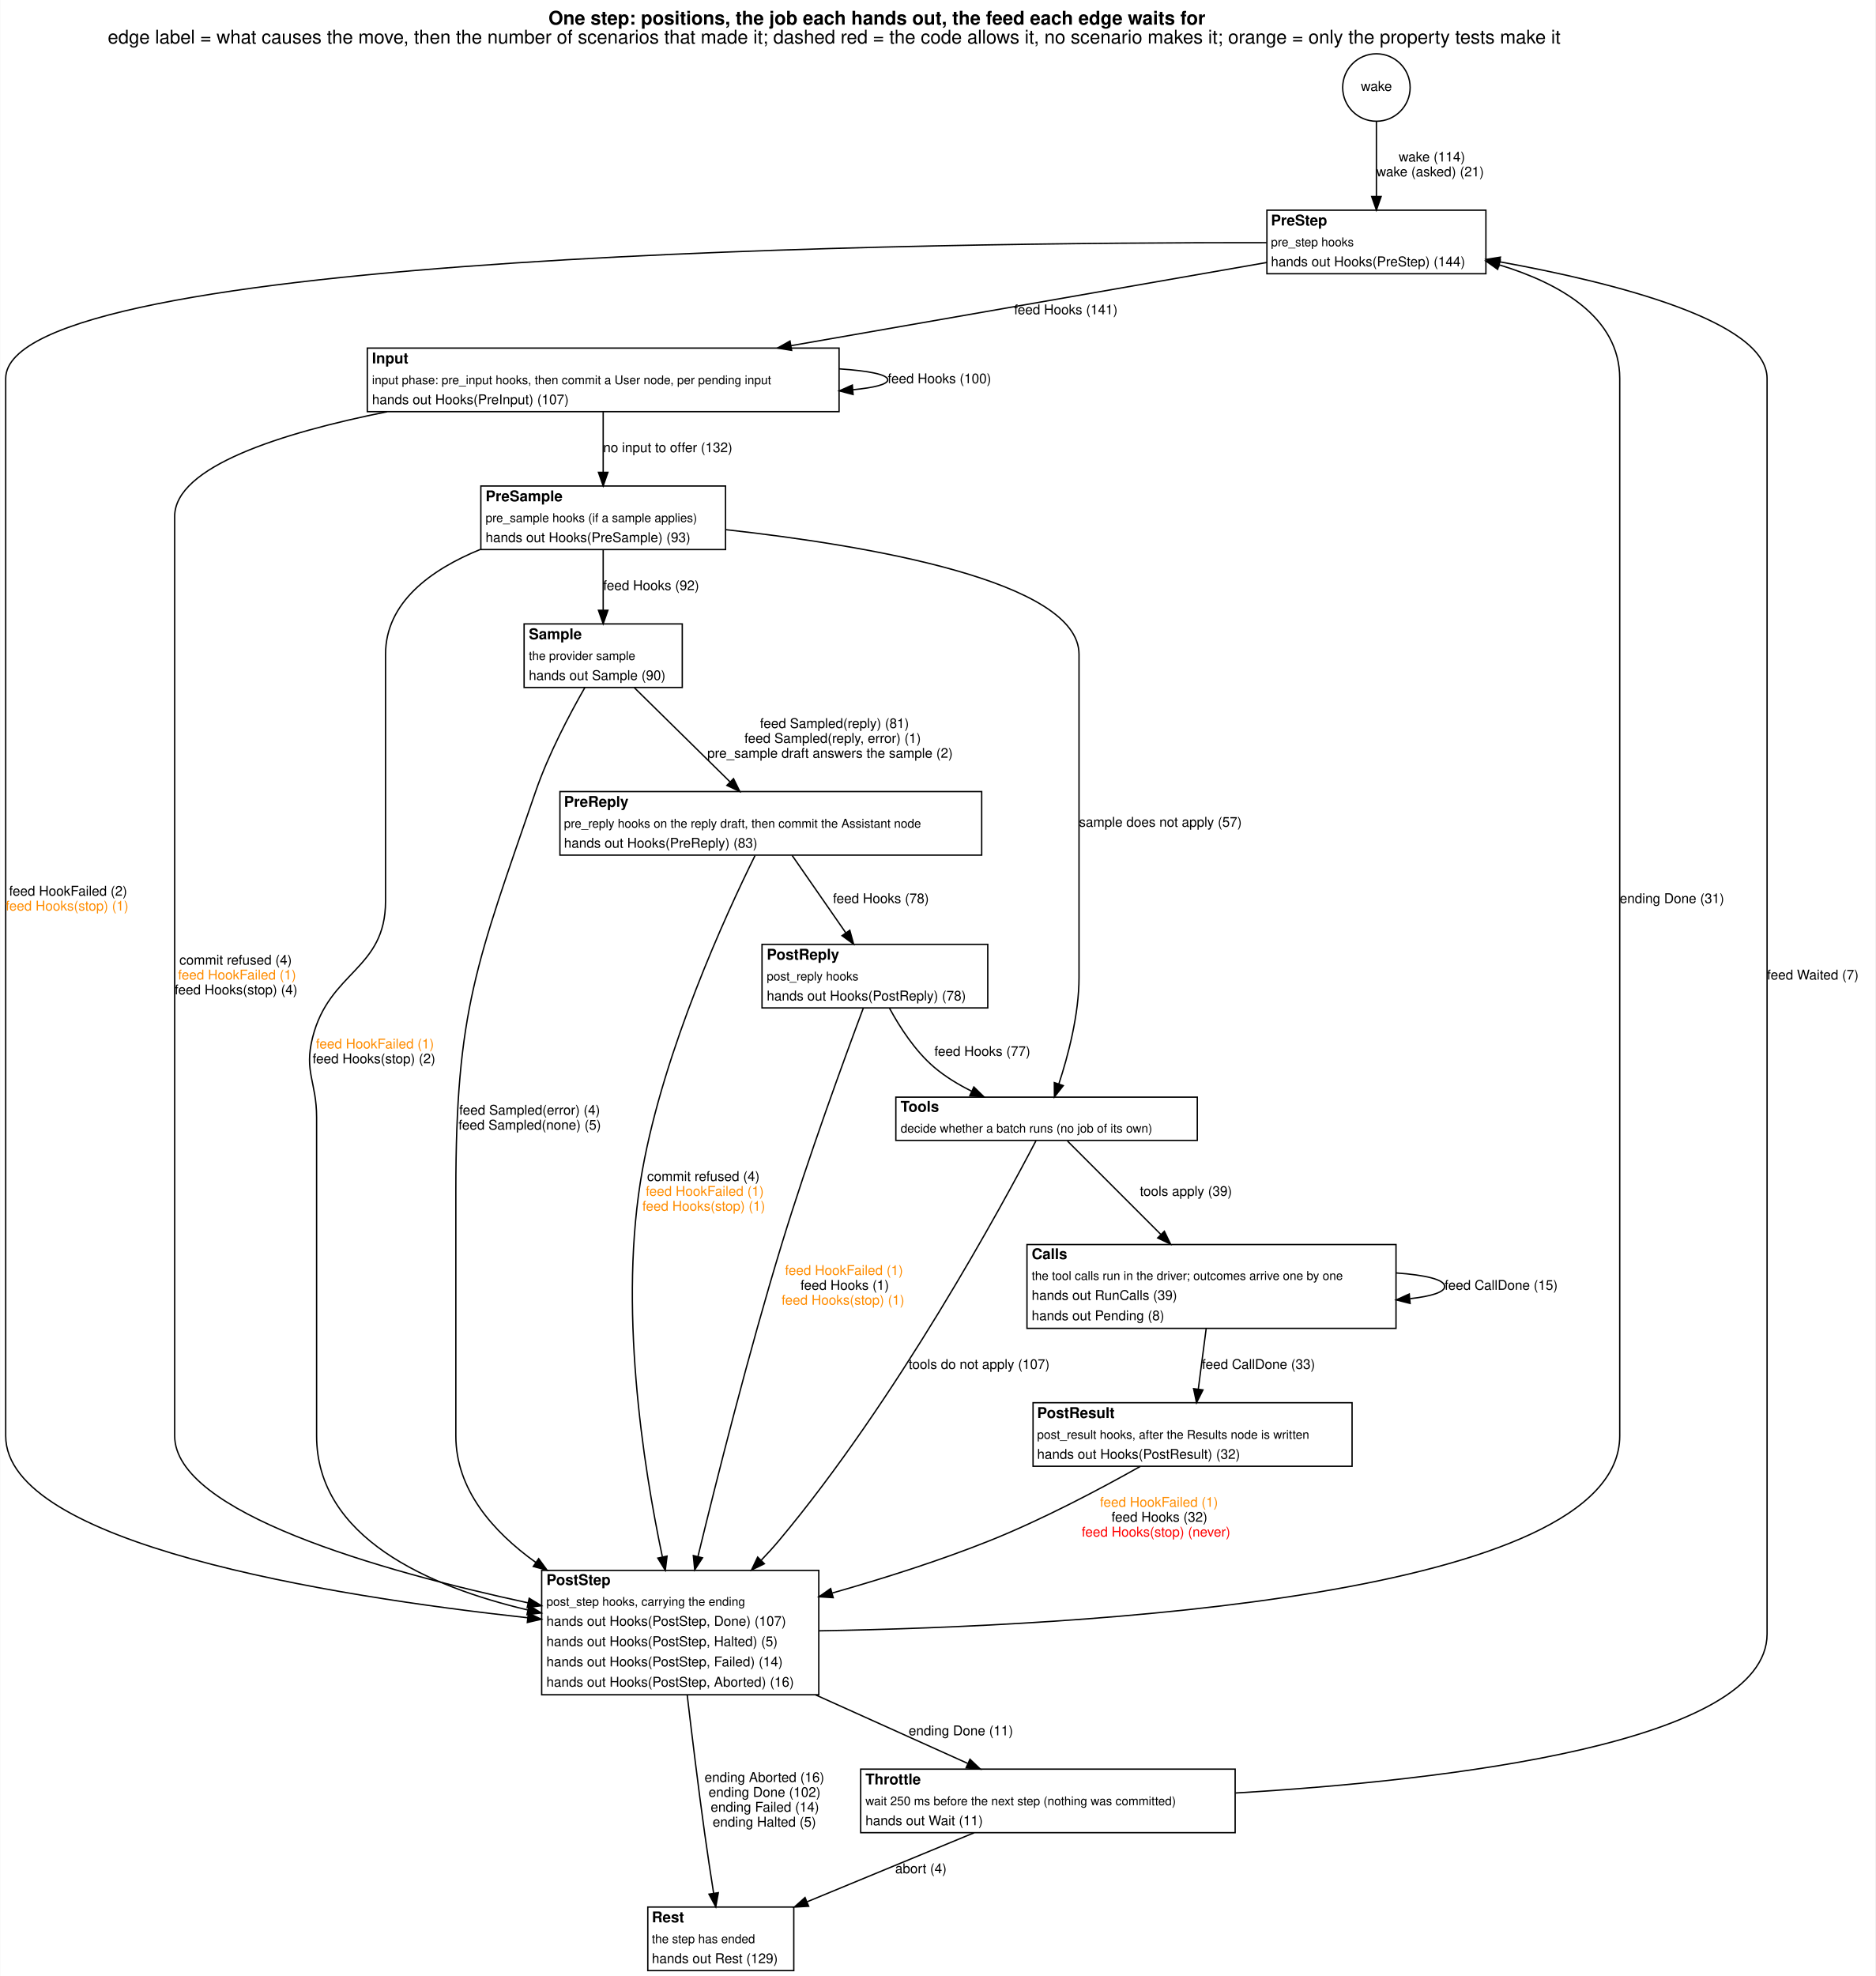
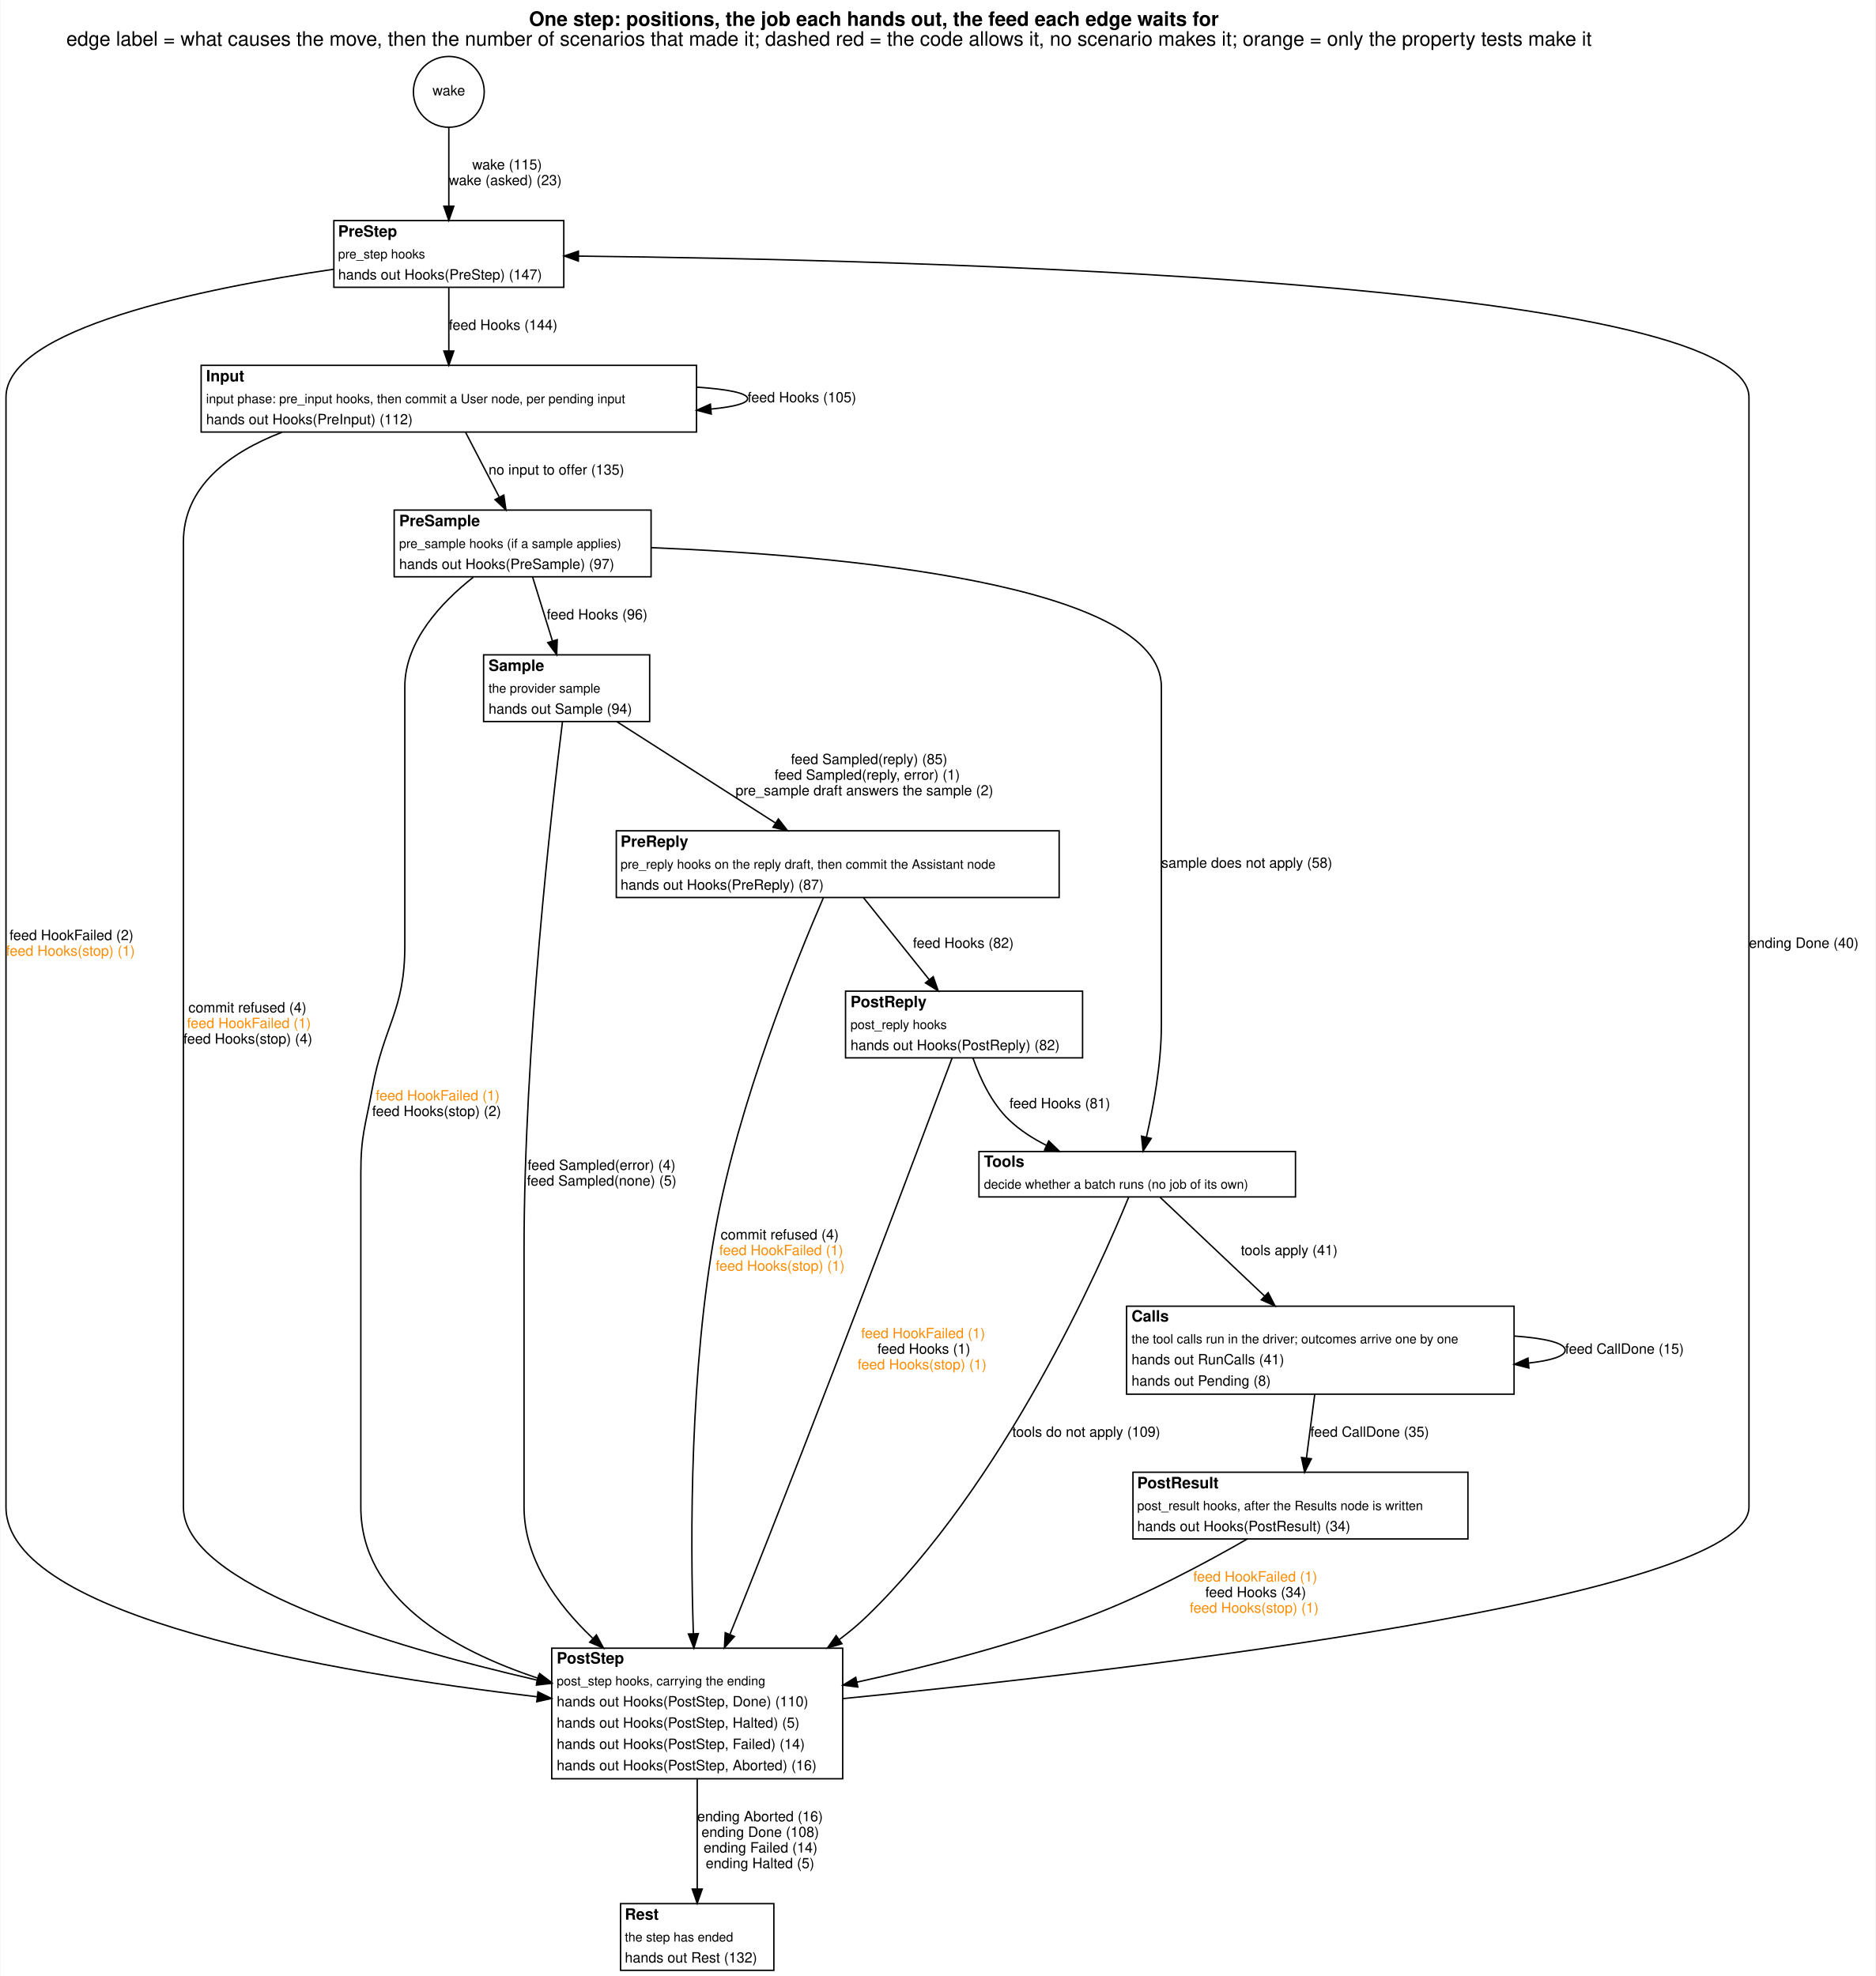
- <svg xmlns="http://www.w3.org/2000/svg" width="1387pt" height="1461pt" viewBox="0.00 0.00 1387.00 1461.45">
-   <g id="graph0" class="graph" transform="scale(1 1) rotate(0) translate(4 1457.45)">
-     <polygon fill="white" stroke="transparent" points="-4,4 -4,-1457.45 1383,-1457.45 1383,4 -4,4" />
-     <text text-anchor="start" x="401.5" y="-1439.25" font-family="Helvetica,sans-Serif" font-weight="bold" font-size="14.00">One step: positions, the job each hands out, the feed each edge waits for</text>
-     <text text-anchor="start" x="75.5" y="-1425.25" font-family="Helvetica,sans-Serif" font-size="14.00">edge label = what causes the move, then the number of scenarios that made it; dashed red = the code allows it, no scenario makes it; orange = only the property tests make it</text>
+ <svg xmlns="http://www.w3.org/2000/svg" width="1321pt" height="1392pt" viewBox="0.00 0.00 1321.00 1392.45">
+   <g id="graph0" class="graph" transform="scale(1 1) rotate(0) translate(4 1388.45)">
+     <polygon fill="white" stroke="transparent" points="-4,4 -4,-1388.45 1317,-1388.45 1317,4 -4,4" />
+     <text text-anchor="start" x="368.5" y="-1370.25" font-family="Helvetica,sans-Serif" font-weight="bold" font-size="14.00">One step: positions, the job each hands out, the feed each edge waits for</text>
+     <text text-anchor="start" x="42.5" y="-1356.25" font-family="Helvetica,sans-Serif" font-size="14.00">edge label = what causes the move, then the number of scenarios that made it; dashed red = the code allows it, no scenario makes it; orange = only the property tests make it</text>
    <g id="node1" class="node">
-       <ellipse fill="none" stroke="black" cx="1014" cy="-1392.72" rx="24.95" ry="24.95" />
-       <text text-anchor="middle" x="1014" y="-1390.22" font-family="Helvetica,sans-Serif" font-size="10.00">wake</text>
+       <ellipse fill="none" stroke="black" cx="312" cy="-1323.72" rx="24.95" ry="24.95" />
+       <text text-anchor="middle" x="312" y="-1321.22" font-family="Helvetica,sans-Serif" font-size="10.00">wake</text>
    </g>
    <g id="node2" class="node">
-       <polygon fill="white" stroke="transparent" points="933,-1255 933,-1302 1095,-1302 1095,-1255 933,-1255" />
-       <text text-anchor="start" x="936" y="-1290.7" font-family="Helvetica,sans-Serif" font-weight="bold" font-size="11.00">PreStep</text>
-       <text text-anchor="start" x="936" y="-1275.3" font-family="Helvetica,sans-Serif" font-size="9.00">pre_step hooks</text>
-       <text text-anchor="start" x="936" y="-1260.5" font-family="Helvetica,sans-Serif" font-size="10.00">hands out Hooks(PreStep) (144)</text>
-       <polygon fill="none" stroke="black" points="933,-1255 933,-1302 1095,-1302 1095,-1255 933,-1255" />
+       <polygon fill="white" stroke="transparent" points="231,-1186 231,-1233 393,-1233 393,-1186 231,-1186" />
+       <text text-anchor="start" x="234" y="-1221.7" font-family="Helvetica,sans-Serif" font-weight="bold" font-size="11.00">PreStep</text>
+       <text text-anchor="start" x="234" y="-1206.3" font-family="Helvetica,sans-Serif" font-size="9.00">pre_step hooks</text>
+       <text text-anchor="start" x="234" y="-1191.5" font-family="Helvetica,sans-Serif" font-size="10.00">hands out Hooks(PreStep) (147)</text>
+       <polygon fill="none" stroke="black" points="231,-1186 231,-1233 393,-1233 393,-1186 231,-1186" />
    </g>
    <g id="edge1" class="edge">
-       <path fill="none" stroke="black" d="M1014,-1367.92C1014,-1351.76 1014,-1330.16 1014,-1312.36" />
-       <polygon fill="black" stroke="black" points="1017.5,-1312.12 1014,-1302.12 1010.5,-1312.12 1017.5,-1312.12" />
-       <text text-anchor="start" x="1030.5" y="-1338" font-family="Helvetica,sans-Serif" font-size="10.00">wake (114)</text>
-       <text text-anchor="start" x="1014" y="-1327" font-family="Helvetica,sans-Serif" font-size="10.00">wake (asked) (21)</text>
+       <path fill="none" stroke="black" d="M312,-1298.92C312,-1282.76 312,-1261.16 312,-1243.36" />
+       <polygon fill="black" stroke="black" points="315.5,-1243.12 312,-1233.12 308.5,-1243.12 315.5,-1243.12" />
+       <text text-anchor="start" x="328.5" y="-1269" font-family="Helvetica,sans-Serif" font-size="10.00">wake (115)</text>
+       <text text-anchor="start" x="312" y="-1258" font-family="Helvetica,sans-Serif" font-size="10.00">wake (asked) (23)</text>
    </g>
    <g id="node3" class="node">
-       <polygon fill="white" stroke="transparent" points="267.5,-1153 267.5,-1200 616.5,-1200 616.5,-1153 267.5,-1153" />
-       <text text-anchor="start" x="271" y="-1188.7" font-family="Helvetica,sans-Serif" font-weight="bold" font-size="11.00">Input</text>
-       <text text-anchor="start" x="271" y="-1173.3" font-family="Helvetica,sans-Serif" font-size="9.00">input phase: pre_input hooks, then commit a User node, per pending input</text>
-       <text text-anchor="start" x="271" y="-1158.5" font-family="Helvetica,sans-Serif" font-size="10.00">hands out Hooks(PreInput) (107)</text>
-       <polygon fill="none" stroke="black" points="267.5,-1153 267.5,-1200 616.5,-1200 616.5,-1153 267.5,-1153" />
+       <polygon fill="white" stroke="transparent" points="137.5,-1084 137.5,-1131 486.5,-1131 486.5,-1084 137.5,-1084" />
+       <text text-anchor="start" x="141" y="-1119.7" font-family="Helvetica,sans-Serif" font-weight="bold" font-size="11.00">Input</text>
+       <text text-anchor="start" x="141" y="-1104.3" font-family="Helvetica,sans-Serif" font-size="9.00">input phase: pre_input hooks, then commit a User node, per pending input</text>
+       <text text-anchor="start" x="141" y="-1089.5" font-family="Helvetica,sans-Serif" font-size="10.00">hands out Hooks(PreInput) (112)</text>
+       <polygon fill="none" stroke="black" points="137.5,-1084 137.5,-1131 486.5,-1131 486.5,-1084 137.5,-1084" />
+     </g>
+     <g id="edge17" class="edge">
+       <path fill="none" stroke="black" d="M312,-1185.81C312,-1172.64 312,-1155.82 312,-1141.24" />
+       <polygon fill="black" stroke="black" points="315.5,-1141.1 312,-1131.1 308.5,-1141.1 315.5,-1141.1" />
+       <text text-anchor="start" x="312" y="-1156" font-family="Helvetica,sans-Serif" font-size="10.00">feed Hooks (144)</text>
+     </g>
+     <g id="node11" class="node">
+       <polygon fill="white" stroke="transparent" points="384.5,-135 384.5,-227 589.5,-227 589.5,-135 384.5,-135" />
+       <text text-anchor="start" x="388" y="-216.2" font-family="Helvetica,sans-Serif" font-weight="bold" font-size="11.00">PostStep</text>
+       <text text-anchor="start" x="388" y="-200.8" font-family="Helvetica,sans-Serif" font-size="9.00">post_step hooks, carrying the ending</text>
+       <text text-anchor="start" x="388" y="-186" font-family="Helvetica,sans-Serif" font-size="10.00">hands out Hooks(PostStep, Done) (110)</text>
+       <text text-anchor="start" x="388" y="-171" font-family="Helvetica,sans-Serif" font-size="10.00">hands out Hooks(PostStep, Halted) (5)</text>
+       <text text-anchor="start" x="388" y="-156" font-family="Helvetica,sans-Serif" font-size="10.00">hands out Hooks(PostStep, Failed) (14)</text>
+       <text text-anchor="start" x="388" y="-141" font-family="Helvetica,sans-Serif" font-size="10.00">hands out Hooks(PostStep, Aborted) (16)</text>
+       <polygon fill="none" stroke="black" points="384.5,-135 384.5,-227 589.5,-227 589.5,-135 384.5,-135" />
    </g>
    <g id="edge18" class="edge">
-       <path fill="none" stroke="black" d="M932.96,-1263.33C841.49,-1247.34 691.09,-1221.05 580.82,-1201.77" />
-       <polygon fill="black" stroke="black" points="581.4,-1198.32 570.95,-1200.04 580.2,-1205.21 581.4,-1198.32" />
-       <text text-anchor="start" x="746" y="-1225" font-family="Helvetica,sans-Serif" font-size="10.00">feed Hooks (141)</text>
-     </g>
-     <g id="node11" class="node">
-       <polygon fill="white" stroke="transparent" points="396.5,-204 396.5,-296 601.5,-296 601.5,-204 396.5,-204" />
-       <text text-anchor="start" x="400" y="-285.2" font-family="Helvetica,sans-Serif" font-weight="bold" font-size="11.00">PostStep</text>
-       <text text-anchor="start" x="400" y="-269.8" font-family="Helvetica,sans-Serif" font-size="9.00">post_step hooks, carrying the ending</text>
-       <text text-anchor="start" x="400" y="-255" font-family="Helvetica,sans-Serif" font-size="10.00">hands out Hooks(PostStep, Done) (107)</text>
-       <text text-anchor="start" x="400" y="-240" font-family="Helvetica,sans-Serif" font-size="10.00">hands out Hooks(PostStep, Halted) (5)</text>
-       <text text-anchor="start" x="400" y="-225" font-family="Helvetica,sans-Serif" font-size="10.00">hands out Hooks(PostStep, Failed) (14)</text>
-       <text text-anchor="start" x="400" y="-210" font-family="Helvetica,sans-Serif" font-size="10.00">hands out Hooks(PostStep, Aborted) (16)</text>
-       <polygon fill="none" stroke="black" points="396.5,-204 396.5,-296 601.5,-296 601.5,-204 396.5,-204" />
+       <path fill="none" stroke="black" d="M230.84,-1198.71C138.4,-1185.25 0,-1156.99 0,-1108.5 0,-1108.5 0,-1108.5 0,-326.5 0,-248.88 230.25,-209.68 374.11,-192.77" />
+       <polygon fill="black" stroke="black" points="374.78,-196.22 384.31,-191.59 373.98,-189.26 374.78,-196.22" />
+       <text text-anchor="start" x="2.5" y="-726" font-family="Helvetica,sans-Serif" font-size="10.00">feed HookFailed (2)</text>
+       <text text-anchor="start" x="0" y="-715" font-family="Helvetica,sans-Serif" font-size="10.00" fill="darkorange">feed Hooks(stop) (1)</text>
+     </g>
+     <g id="edge4" class="edge">
+       <path fill="none" stroke="black" d="M486.62,-1115.64C508.28,-1114.19 522.5,-1111.48 522.5,-1107.5 522.5,-1104.17 512.56,-1101.73 496.65,-1100.18" />
+       <polygon fill="black" stroke="black" points="496.87,-1096.68 486.62,-1099.36 496.31,-1103.66 496.87,-1096.68" />
+       <text text-anchor="start" x="522.5" y="-1105" font-family="Helvetica,sans-Serif" font-size="10.00">feed Hooks (105)</text>
+     </g>
+     <g id="node4" class="node">
+       <polygon fill="white" stroke="transparent" points="273.5,-982 273.5,-1029 454.5,-1029 454.5,-982 273.5,-982" />
+       <text text-anchor="start" x="277" y="-1017.7" font-family="Helvetica,sans-Serif" font-weight="bold" font-size="11.00">PreSample</text>
+       <text text-anchor="start" x="277" y="-1002.3" font-family="Helvetica,sans-Serif" font-size="9.00">pre_sample hooks (if a sample applies)</text>
+       <text text-anchor="start" x="277" y="-987.5" font-family="Helvetica,sans-Serif" font-size="10.00">hands out Hooks(PreSample) (97)</text>
+       <polygon fill="none" stroke="black" points="273.5,-982 273.5,-1029 454.5,-1029 454.5,-982 273.5,-982" />
+     </g>
+     <g id="edge6" class="edge">
+       <path fill="none" stroke="black" d="M323.8,-1083.81C330.78,-1070.38 339.73,-1053.17 347.41,-1038.39" />
+       <polygon fill="black" stroke="black" points="350.74,-1039.59 352.25,-1029.1 344.53,-1036.36 350.74,-1039.59" />
+       <text text-anchor="start" x="340" y="-1054" font-family="Helvetica,sans-Serif" font-size="10.00">no input to offer (135)</text>
+     </g>
+     <g id="edge5" class="edge">
+       <path fill="none" stroke="black" d="M194.63,-1083.93C157.06,-1069.38 125,-1045.52 125,-1006.5 125,-1006.5 125,-1006.5 125,-326.5 125,-272.03 268.13,-228.93 374.39,-204.44" />
+       <polygon fill="black" stroke="black" points="375.26,-207.83 384.23,-202.2 373.71,-201 375.26,-207.83" />
+       <text text-anchor="start" x="128.5" y="-675" font-family="Helvetica,sans-Serif" font-size="10.00">commit refused (4)</text>
+       <text text-anchor="start" x="127.5" y="-664" font-family="Helvetica,sans-Serif" font-size="10.00" fill="darkorange">feed HookFailed (1)</text>
+       <text text-anchor="start" x="125" y="-653" font-family="Helvetica,sans-Serif" font-size="10.00">feed Hooks(stop) (4)</text>
+     </g>
+     <g id="node5" class="node">
+       <polygon fill="white" stroke="transparent" points="336.5,-880 336.5,-927 453.5,-927 453.5,-880 336.5,-880" />
+       <text text-anchor="start" x="340" y="-915.7" font-family="Helvetica,sans-Serif" font-weight="bold" font-size="11.00">Sample</text>
+       <text text-anchor="start" x="340" y="-900.3" font-family="Helvetica,sans-Serif" font-size="9.00">the provider sample</text>
+       <text text-anchor="start" x="340" y="-885.5" font-family="Helvetica,sans-Serif" font-size="10.00">hands out Sample (94)</text>
+       <polygon fill="none" stroke="black" points="336.5,-880 336.5,-927 453.5,-927 453.5,-880 336.5,-880" />
+     </g>
+     <g id="edge15" class="edge">
+       <path fill="none" stroke="black" d="M371.03,-981.81C375.16,-968.51 380.43,-951.5 384.98,-936.82" />
+       <polygon fill="black" stroke="black" points="388.38,-937.69 387.99,-927.1 381.69,-935.62 388.38,-937.69" />
+       <text text-anchor="start" x="381" y="-952" font-family="Helvetica,sans-Serif" font-size="10.00">feed Hooks (96)</text>
+     </g>
+     <g id="node8" class="node">
+       <polygon fill="white" stroke="transparent" points="685.5,-545 685.5,-577 908.5,-577 908.5,-545 685.5,-545" />
+       <text text-anchor="start" x="689" y="-566.2" font-family="Helvetica,sans-Serif" font-weight="bold" font-size="11.00">Tools</text>
+       <text text-anchor="start" x="689" y="-550.8" font-family="Helvetica,sans-Serif" font-size="9.00">decide whether a batch runs (no job of its own)</text>
+       <polygon fill="none" stroke="black" points="685.5,-545 685.5,-577 908.5,-577 908.5,-545 685.5,-545" />
+     </g>
+     <g id="edge16" class="edge">
+       <path fill="none" stroke="black" d="M454.52,-1002.54C585.93,-997.2 814,-977.43 814,-904.5 814,-904.5 814,-904.5 814,-665.5 814,-638.52 808.3,-608.1 803.51,-587.26" />
+       <polygon fill="black" stroke="black" points="806.85,-586.21 801.12,-577.3 800.05,-587.84 806.85,-586.21" />
+       <text text-anchor="start" x="814" y="-777" font-family="Helvetica,sans-Serif" font-size="10.00">sample does not apply (58)</text>
+     </g>
+     <g id="edge14" class="edge">
+       <path fill="none" stroke="black" d="M329.28,-981.73C306.54,-963.8 281,-936.54 281,-904.5 281,-904.5 281,-904.5 281,-722 281,-675.96 266.21,-666.3 258,-621 253.28,-594.96 250,-588.46 250,-562 250,-562 250,-562 250,-326.5 250,-262.69 313.41,-226.23 374.63,-205.9" />
+       <polygon fill="black" stroke="black" points="375.96,-209.15 384.43,-202.77 373.84,-202.48 375.96,-209.15" />
+       <text text-anchor="start" x="260.5" y="-613" font-family="Helvetica,sans-Serif" font-size="10.00" fill="darkorange">feed HookFailed (1)</text>
+       <text text-anchor="start" x="258" y="-602" font-family="Helvetica,sans-Serif" font-size="10.00">feed Hooks(stop) (2)</text>
+     </g>
+     <g id="node6" class="node">
+       <polygon fill="white" stroke="transparent" points="430,-756 430,-803 742,-803 742,-756 430,-756" />
+       <text text-anchor="start" x="433" y="-791.7" font-family="Helvetica,sans-Serif" font-weight="bold" font-size="11.00">PreReply</text>
+       <text text-anchor="start" x="433" y="-776.3" font-family="Helvetica,sans-Serif" font-size="9.00">pre_reply hooks on the reply draft, then commit the Assistant node</text>
+       <text text-anchor="start" x="433" y="-761.5" font-family="Helvetica,sans-Serif" font-size="10.00">hands out Hooks(PreReply) (87)</text>
+       <polygon fill="none" stroke="black" points="430,-756 430,-803 742,-803 742,-756 430,-756" />
+     </g>
+     <g id="edge20" class="edge">
+       <path fill="none" stroke="black" d="M430.48,-879.84C461.97,-859.72 508.11,-830.25 541.95,-808.64" />
+       <polygon fill="black" stroke="black" points="544.17,-811.37 550.71,-803.04 540.4,-805.47 544.17,-811.37" />
+       <text text-anchor="start" x="553" y="-850" font-family="Helvetica,sans-Serif" font-size="10.00">feed Sampled(reply) (85)</text>
+       <text text-anchor="start" x="541.5" y="-839" font-family="Helvetica,sans-Serif" font-size="10.00">feed Sampled(reply, error) (1)</text>
+       <text text-anchor="start" x="514" y="-828" font-family="Helvetica,sans-Serif" font-size="10.00">pre_sample draft answers the sample (2)</text>
    </g>
    <g id="edge19" class="edge">
-       <path fill="none" stroke="black" d="M932.73,-1277.96C692.12,-1278.27 0,-1271.03 0,-1177.5 0,-1177.5 0,-1177.5 0,-395.5 0,-315.6 239.03,-277.08 386.22,-260.94" />
-       <polygon fill="black" stroke="black" points="386.64,-264.41 396.21,-259.86 385.89,-257.45 386.64,-264.41" />
-       <text text-anchor="start" x="2.5" y="-795" font-family="Helvetica,sans-Serif" font-size="10.00">feed HookFailed (2)</text>
-       <text text-anchor="start" x="0" y="-784" font-family="Helvetica,sans-Serif" font-size="10.00" fill="darkorange">feed Hooks(stop) (1)</text>
-     </g>
-     <g id="edge4" class="edge">
-       <path fill="none" stroke="black" d="M616.62,-1184.64C638.28,-1183.19 652.5,-1180.48 652.5,-1176.5 652.5,-1173.17 642.56,-1170.73 626.65,-1169.18" />
-       <polygon fill="black" stroke="black" points="626.87,-1165.68 616.62,-1168.36 626.31,-1172.66 626.87,-1165.68" />
-       <text text-anchor="start" x="652.5" y="-1174" font-family="Helvetica,sans-Serif" font-size="10.00">feed Hooks (100)</text>
-     </g>
-     <g id="node4" class="node">
-       <polygon fill="white" stroke="transparent" points="351.5,-1051 351.5,-1098 532.5,-1098 532.5,-1051 351.5,-1051" />
-       <text text-anchor="start" x="355" y="-1086.7" font-family="Helvetica,sans-Serif" font-weight="bold" font-size="11.00">PreSample</text>
-       <text text-anchor="start" x="355" y="-1071.3" font-family="Helvetica,sans-Serif" font-size="9.00">pre_sample hooks (if a sample applies)</text>
-       <text text-anchor="start" x="355" y="-1056.5" font-family="Helvetica,sans-Serif" font-size="10.00">hands out Hooks(PreSample) (93)</text>
-       <polygon fill="none" stroke="black" points="351.5,-1051 351.5,-1098 532.5,-1098 532.5,-1051 351.5,-1051" />
-     </g>
-     <g id="edge6" class="edge">
-       <path fill="none" stroke="black" d="M442,-1152.81C442,-1139.64 442,-1122.82 442,-1108.24" />
-       <polygon fill="black" stroke="black" points="445.5,-1108.1 442,-1098.1 438.5,-1108.1 445.5,-1108.1" />
-       <text text-anchor="start" x="442" y="-1123" font-family="Helvetica,sans-Serif" font-size="10.00">no input to offer (132)</text>
-     </g>
-     <g id="edge5" class="edge">
-       <path fill="none" stroke="black" d="M282.11,-1152.92C203.32,-1137.14 125,-1112.22 125,-1075.5 125,-1075.5 125,-1075.5 125,-395.5 125,-338.83 276.32,-295.79 386.45,-271.97" />
-       <polygon fill="black" stroke="black" points="387.26,-275.37 396.31,-269.86 385.8,-268.53 387.26,-275.37" />
-       <text text-anchor="start" x="128.5" y="-744" font-family="Helvetica,sans-Serif" font-size="10.00">commit refused (4)</text>
-       <text text-anchor="start" x="127.5" y="-733" font-family="Helvetica,sans-Serif" font-size="10.00" fill="darkorange">feed HookFailed (1)</text>
-       <text text-anchor="start" x="125" y="-722" font-family="Helvetica,sans-Serif" font-size="10.00">feed Hooks(stop) (4)</text>
-     </g>
-     <g id="node5" class="node">
-       <polygon fill="white" stroke="transparent" points="383.5,-949 383.5,-996 500.5,-996 500.5,-949 383.5,-949" />
-       <text text-anchor="start" x="387" y="-984.7" font-family="Helvetica,sans-Serif" font-weight="bold" font-size="11.00">Sample</text>
-       <text text-anchor="start" x="387" y="-969.3" font-family="Helvetica,sans-Serif" font-size="9.00">the provider sample</text>
-       <text text-anchor="start" x="387" y="-954.5" font-family="Helvetica,sans-Serif" font-size="10.00">hands out Sample (90)</text>
-       <polygon fill="none" stroke="black" points="383.5,-949 383.5,-996 500.5,-996 500.5,-949 383.5,-949" />
-     </g>
-     <g id="edge16" class="edge">
-       <path fill="none" stroke="black" d="M442,-1050.81C442,-1037.64 442,-1020.82 442,-1006.24" />
-       <polygon fill="black" stroke="black" points="445.5,-1006.1 442,-996.1 438.5,-1006.1 445.5,-1006.1" />
-       <text text-anchor="start" x="442" y="-1021" font-family="Helvetica,sans-Serif" font-size="10.00">feed Hooks (92)</text>
-     </g>
-     <g id="node8" class="node">
-       <polygon fill="white" stroke="transparent" points="658.5,-614 658.5,-646 881.5,-646 881.5,-614 658.5,-614" />
-       <text text-anchor="start" x="662" y="-635.2" font-family="Helvetica,sans-Serif" font-weight="bold" font-size="11.00">Tools</text>
-       <text text-anchor="start" x="662" y="-619.8" font-family="Helvetica,sans-Serif" font-size="9.00">decide whether a batch runs (no job of its own)</text>
-       <polygon fill="none" stroke="black" points="658.5,-614 658.5,-646 881.5,-646 881.5,-614 658.5,-614" />
-     </g>
-     <g id="edge17" class="edge">
-       <path fill="none" stroke="black" d="M532.65,-1065.71C636.94,-1054.19 794,-1027.82 794,-973.5 794,-973.5 794,-973.5 794,-734.5 794,-707.04 785.89,-676.52 779.09,-655.79" />
-       <polygon fill="black" stroke="black" points="782.36,-654.51 775.81,-646.18 775.73,-656.77 782.36,-654.51" />
-       <text text-anchor="start" x="794" y="-846" font-family="Helvetica,sans-Serif" font-size="10.00">sample does not apply (57)</text>
-     </g>
-     <g id="edge15" class="edge">
-       <path fill="none" stroke="black" d="M351.15,-1051.12C314.63,-1036.19 281,-1012 281,-973.5 281,-973.5 281,-973.5 281,-791 281,-740.1 239.37,-739.38 227,-690 220.62,-664.53 230,-657.26 230,-631 230,-631 230,-631 230,-395.5 230,-320.29 312.63,-284.06 386.29,-266.7" />
-       <polygon fill="black" stroke="black" points="387.17,-270.09 396.15,-264.48 385.63,-263.27 387.17,-270.09" />
-       <text text-anchor="start" x="229.5" y="-682" font-family="Helvetica,sans-Serif" font-size="10.00" fill="darkorange">feed HookFailed (1)</text>
-       <text text-anchor="start" x="227" y="-671" font-family="Helvetica,sans-Serif" font-size="10.00">feed Hooks(stop) (2)</text>
-     </g>
-     <g id="node6" class="node">
-       <polygon fill="white" stroke="transparent" points="410,-825 410,-872 722,-872 722,-825 410,-825" />
-       <text text-anchor="start" x="413" y="-860.7" font-family="Helvetica,sans-Serif" font-weight="bold" font-size="11.00">PreReply</text>
-       <text text-anchor="start" x="413" y="-845.3" font-family="Helvetica,sans-Serif" font-size="9.00">pre_reply hooks on the reply draft, then commit the Assistant node</text>
-       <text text-anchor="start" x="413" y="-830.5" font-family="Helvetica,sans-Serif" font-size="10.00">hands out Hooks(PreReply) (83)</text>
-       <polygon fill="none" stroke="black" points="410,-825 410,-872 722,-872 722,-825 410,-825" />
+       <path fill="none" stroke="black" d="M392.07,-879.84C384.52,-819.44 365,-649.52 365,-507.5 365,-507.5 365,-507.5 365,-326.5 365,-290.34 387.58,-258.55 413.31,-234.06" />
+       <polygon fill="black" stroke="black" points="415.98,-236.36 421,-227.03 411.26,-231.19 415.98,-236.36" />
+       <text text-anchor="start" x="367.5" y="-564" font-family="Helvetica,sans-Serif" font-size="10.00">feed Sampled(error) (4)</text>
+       <text text-anchor="start" x="367" y="-553" font-family="Helvetica,sans-Serif" font-size="10.00">feed Sampled(none) (5)</text>
+     </g>
+     <g id="node7" class="node">
+       <polygon fill="white" stroke="transparent" points="591.5,-643 591.5,-690 758.5,-690 758.5,-643 591.5,-643" />
+       <text text-anchor="start" x="595" y="-678.7" font-family="Helvetica,sans-Serif" font-weight="bold" font-size="11.00">PostReply</text>
+       <text text-anchor="start" x="595" y="-663.3" font-family="Helvetica,sans-Serif" font-size="9.00">post_reply hooks</text>
+       <text text-anchor="start" x="595" y="-648.5" font-family="Helvetica,sans-Serif" font-size="10.00">hands out Hooks(PostReply) (82)</text>
+       <polygon fill="none" stroke="black" points="591.5,-643 591.5,-690 758.5,-690 758.5,-643 591.5,-643" />
+     </g>
+     <g id="edge12" class="edge">
+       <path fill="none" stroke="black" d="M604.23,-755.77C617.54,-739.16 635.75,-716.45 650.37,-698.22" />
+       <polygon fill="black" stroke="black" points="653.27,-700.19 656.8,-690.2 647.81,-695.81 653.27,-700.19" />
+       <text text-anchor="start" x="639" y="-720.5" font-family="Helvetica,sans-Serif" font-size="10.00">feed Hooks (82)</text>
+     </g>
+     <g id="edge13" class="edge">
+       <path fill="none" stroke="black" d="M575.9,-755.84C556.9,-711.95 516.3,-611.85 500,-523 481.75,-423.51 482.06,-305.05 484.29,-237.17" />
+       <polygon fill="black" stroke="black" points="487.79,-237.25 484.65,-227.13 480.8,-237 487.79,-237.25" />
+       <text text-anchor="start" x="503.5" y="-515" font-family="Helvetica,sans-Serif" font-size="10.00">commit refused (4)</text>
+       <text text-anchor="start" x="502.5" y="-504" font-family="Helvetica,sans-Serif" font-size="10.00" fill="darkorange">feed HookFailed (1)</text>
+       <text text-anchor="start" x="500" y="-493" font-family="Helvetica,sans-Serif" font-size="10.00" fill="darkorange">feed Hooks(stop) (1)</text>
+     </g>
+     <g id="edge8" class="edge">
+       <path fill="none" stroke="black" d="M681.26,-642.93C686.21,-628.71 694.42,-610.87 707,-599 714.54,-591.88 723.64,-586.05 733.12,-581.3" />
+       <polygon fill="black" stroke="black" points="734.67,-584.44 742.28,-577.07 731.74,-578.09 734.67,-584.44" />
+       <text text-anchor="start" x="707" y="-607.5" font-family="Helvetica,sans-Serif" font-size="10.00">feed Hooks (81)</text>
+     </g>
+     <g id="edge7" class="edge">
+       <path fill="none" stroke="black" d="M666.56,-642.84C643.11,-580.04 574.96,-398.55 515,-249 513.42,-245.05 511.76,-240.98 510.09,-236.88" />
+       <polygon fill="black" stroke="black" points="513.2,-235.25 506.16,-227.34 506.73,-237.92 513.2,-235.25" />
+       <text text-anchor="start" x="602.5" y="-445.5" font-family="Helvetica,sans-Serif" font-size="10.00" fill="darkorange">feed HookFailed (1)</text>
+       <text text-anchor="start" x="614" y="-434.5" font-family="Helvetica,sans-Serif" font-size="10.00">feed Hooks (1)</text>
+       <text text-anchor="start" x="600" y="-423.5" font-family="Helvetica,sans-Serif" font-size="10.00" fill="darkorange">feed Hooks(stop) (1)</text>
+     </g>
+     <g id="node9" class="node">
+       <polygon fill="white" stroke="transparent" points="789.5,-406 789.5,-468 1062.5,-468 1062.5,-406 789.5,-406" />
+       <text text-anchor="start" x="793" y="-457.2" font-family="Helvetica,sans-Serif" font-weight="bold" font-size="11.00">Calls</text>
+       <text text-anchor="start" x="793" y="-441.8" font-family="Helvetica,sans-Serif" font-size="9.00">the tool calls run in the driver; outcomes arrive one by one</text>
+       <text text-anchor="start" x="793" y="-427" font-family="Helvetica,sans-Serif" font-size="10.00">hands out RunCalls (41)</text>
+       <text text-anchor="start" x="793" y="-412" font-family="Helvetica,sans-Serif" font-size="10.00">hands out Pending (8)</text>
+       <polygon fill="none" stroke="black" points="789.5,-406 789.5,-468 1062.5,-468 1062.5,-406 789.5,-406" />
    </g>
    <g id="edge21" class="edge">
-       <path fill="none" stroke="black" d="M465.03,-948.84C484.96,-929.24 513.91,-900.75 535.71,-879.31" />
-       <polygon fill="black" stroke="black" points="538.42,-881.55 543.09,-872.04 533.51,-876.56 538.42,-881.55" />
-       <text text-anchor="start" x="558" y="-919" font-family="Helvetica,sans-Serif" font-size="10.00">feed Sampled(reply) (81)</text>
-       <text text-anchor="start" x="546.5" y="-908" font-family="Helvetica,sans-Serif" font-size="10.00">feed Sampled(reply, error) (1)</text>
-       <text text-anchor="start" x="519" y="-897" font-family="Helvetica,sans-Serif" font-size="10.00">pre_sample draft answers the sample (2)</text>
-     </g>
-     <g id="edge20" class="edge">
-       <path fill="none" stroke="black" d="M428.46,-948.95C417.19,-929.26 401.5,-899.6 392,-872 348.43,-745.36 333,-710.43 333,-576.5 333,-576.5 333,-576.5 333,-395.5 333,-356.05 360,-324.92 392.23,-301.81" />
-       <polygon fill="black" stroke="black" points="394.26,-304.66 400.52,-296.11 390.3,-298.89 394.26,-304.66" />
-       <text text-anchor="start" x="335.5" y="-633" font-family="Helvetica,sans-Serif" font-size="10.00">feed Sampled(error) (4)</text>
-       <text text-anchor="start" x="335" y="-622" font-family="Helvetica,sans-Serif" font-size="10.00">feed Sampled(none) (5)</text>
-     </g>
-     <g id="node7" class="node">
-       <polygon fill="white" stroke="transparent" points="559.5,-712 559.5,-759 726.5,-759 726.5,-712 559.5,-712" />
-       <text text-anchor="start" x="563" y="-747.7" font-family="Helvetica,sans-Serif" font-weight="bold" font-size="11.00">PostReply</text>
-       <text text-anchor="start" x="563" y="-732.3" font-family="Helvetica,sans-Serif" font-size="9.00">post_reply hooks</text>
-       <text text-anchor="start" x="563" y="-717.5" font-family="Helvetica,sans-Serif" font-size="10.00">hands out Hooks(PostReply) (78)</text>
-       <polygon fill="none" stroke="black" points="559.5,-712 559.5,-759 726.5,-759 726.5,-712 559.5,-712" />
-     </g>
-     <g id="edge13" class="edge">
-       <path fill="none" stroke="black" d="M581.77,-824.77C593.19,-808.31 608.76,-785.86 621.35,-767.71" />
-       <polygon fill="black" stroke="black" points="624.43,-769.41 627.25,-759.2 618.68,-765.42 624.43,-769.41" />
-       <text text-anchor="start" x="612" y="-789.5" font-family="Helvetica,sans-Serif" font-size="10.00">feed Hooks (78)</text>
-     </g>
-     <g id="edge14" class="edge">
-       <path fill="none" stroke="black" d="M554.34,-824.69C532.72,-780.95 487.13,-681.66 471,-592 453.04,-492.18 471.49,-373.83 485.77,-306.07" />
-       <polygon fill="black" stroke="black" points="489.25,-306.55 487.94,-296.04 482.41,-305.08 489.25,-306.55" />
-       <text text-anchor="start" x="474.5" y="-584" font-family="Helvetica,sans-Serif" font-size="10.00">commit refused (4)</text>
-       <text text-anchor="start" x="473.5" y="-573" font-family="Helvetica,sans-Serif" font-size="10.00" fill="darkorange">feed HookFailed (1)</text>
-       <text text-anchor="start" x="471" y="-562" font-family="Helvetica,sans-Serif" font-size="10.00" fill="darkorange">feed Hooks(stop) (1)</text>
-     </g>
-     <g id="edge8" class="edge">
-       <path fill="none" stroke="black" d="M653.81,-711.76C661.45,-697.65 672.85,-679.99 687,-668 695.12,-661.12 704.72,-655.3 714.46,-650.46" />
-       <polygon fill="black" stroke="black" points="716.21,-653.5 723.8,-646.11 713.26,-647.16 716.21,-653.5" />
-       <text text-anchor="start" x="687" y="-676.5" font-family="Helvetica,sans-Serif" font-size="10.00">feed Hooks (77)</text>
-     </g>
-     <g id="edge7" class="edge">
-       <path fill="none" stroke="black" d="M634.44,-711.89C620.77,-675.39 593.57,-601.09 574,-537 549.75,-457.57 526.2,-364.31 512.15,-306.42" />
-       <polygon fill="black" stroke="black" points="515.47,-305.29 509.72,-296.39 508.67,-306.93 515.47,-305.29" />
-       <text text-anchor="start" x="576.5" y="-514.5" font-family="Helvetica,sans-Serif" font-size="10.00" fill="darkorange">feed HookFailed (1)</text>
-       <text text-anchor="start" x="588" y="-503.5" font-family="Helvetica,sans-Serif" font-size="10.00">feed Hooks (1)</text>
-       <text text-anchor="start" x="574" y="-492.5" font-family="Helvetica,sans-Serif" font-size="10.00" fill="darkorange">feed Hooks(stop) (1)</text>
-     </g>
-     <g id="node9" class="node">
-       <polygon fill="white" stroke="transparent" points="755.5,-475 755.5,-537 1028.5,-537 1028.5,-475 755.5,-475" />
-       <text text-anchor="start" x="759" y="-526.2" font-family="Helvetica,sans-Serif" font-weight="bold" font-size="11.00">Calls</text>
-       <text text-anchor="start" x="759" y="-510.8" font-family="Helvetica,sans-Serif" font-size="9.00">the tool calls run in the driver; outcomes arrive one by one</text>
-       <text text-anchor="start" x="759" y="-496" font-family="Helvetica,sans-Serif" font-size="10.00">hands out RunCalls (39)</text>
-       <text text-anchor="start" x="759" y="-481" font-family="Helvetica,sans-Serif" font-size="10.00">hands out Pending (8)</text>
-       <polygon fill="none" stroke="black" points="755.5,-475 755.5,-537 1028.5,-537 1028.5,-475 755.5,-475" />
-     </g>
-     <g id="edge24" class="edge">
-       <path fill="none" stroke="black" d="M785.45,-613.55C802.69,-596.31 831.21,-567.79 854.41,-544.59" />
-       <polygon fill="black" stroke="black" points="857.14,-546.81 861.73,-537.27 852.19,-541.86 857.14,-546.81" />
-       <text text-anchor="start" x="839" y="-573" font-family="Helvetica,sans-Serif" font-size="10.00">tools apply (39)</text>
-     </g>
-     <g id="edge25" class="edge">
-       <path fill="none" stroke="black" d="M762.19,-613.81C737.75,-567.03 659.17,-422 572,-318 567.94,-313.15 563.54,-308.32 558.98,-303.59" />
-       <polygon fill="black" stroke="black" points="561.24,-300.9 551.72,-296.27 556.27,-305.83 561.24,-300.9" />
-       <text text-anchor="start" x="668" y="-445" font-family="Helvetica,sans-Serif" font-size="10.00">tools do not apply (107)</text>
+       <path fill="none" stroke="black" d="M813.08,-544.8C831.38,-527.49 861.94,-498.59 886.65,-475.21" />
+       <polygon fill="black" stroke="black" points="889.26,-477.57 894.12,-468.15 884.45,-472.48 889.26,-477.57" />
+       <text text-anchor="start" x="870" y="-504" font-family="Helvetica,sans-Serif" font-size="10.00">tools apply (41)</text>
+     </g>
+     <g id="edge22" class="edge">
+       <path fill="none" stroke="black" d="M791.01,-544.89C771.2,-496.46 703.46,-342.82 606,-249 600.24,-243.45 593.92,-238.2 587.31,-233.26" />
+       <polygon fill="black" stroke="black" points="588.96,-230.14 578.78,-227.19 584.89,-235.84 588.96,-230.14" />
+       <text text-anchor="start" x="709" y="-376" font-family="Helvetica,sans-Serif" font-size="10.00">tools do not apply (109)</text>
    </g>
    <g id="edge2" class="edge">
-       <path fill="none" stroke="black" d="M1028.65,-515.97C1049.97,-514.48 1064.5,-511.15 1064.5,-506 1064.5,-501.73 1054.53,-498.72 1039,-496.96" />
-       <polygon fill="black" stroke="black" points="1038.93,-493.44 1028.65,-496.03 1038.3,-500.42 1038.93,-493.44" />
-       <text text-anchor="start" x="1064.5" y="-503.5" font-family="Helvetica,sans-Serif" font-size="10.00">feed CallDone (15)</text>
+       <path fill="none" stroke="black" d="M1062.65,-446.97C1083.97,-445.48 1098.5,-442.15 1098.5,-437 1098.5,-432.73 1088.53,-429.72 1073,-427.96" />
+       <polygon fill="black" stroke="black" points="1072.93,-424.44 1062.65,-427.03 1072.3,-431.42 1072.93,-424.44" />
+       <text text-anchor="start" x="1098.5" y="-434.5" font-family="Helvetica,sans-Serif" font-size="10.00">feed CallDone (15)</text>
    </g>
    <g id="node10" class="node">
-       <polygon fill="white" stroke="transparent" points="760,-373 760,-420 996,-420 996,-373 760,-373" />
-       <text text-anchor="start" x="763" y="-408.7" font-family="Helvetica,sans-Serif" font-weight="bold" font-size="11.00">PostResult</text>
-       <text text-anchor="start" x="763" y="-393.3" font-family="Helvetica,sans-Serif" font-size="9.00">post_result hooks, after the Results node is written</text>
-       <text text-anchor="start" x="763" y="-378.5" font-family="Helvetica,sans-Serif" font-size="10.00">hands out Hooks(PostResult) (32)</text>
-       <polygon fill="none" stroke="black" points="760,-373 760,-420 996,-420 996,-373 760,-373" />
+       <polygon fill="white" stroke="transparent" points="794,-304 794,-351 1030,-351 1030,-304 794,-304" />
+       <text text-anchor="start" x="797" y="-339.7" font-family="Helvetica,sans-Serif" font-weight="bold" font-size="11.00">PostResult</text>
+       <text text-anchor="start" x="797" y="-324.3" font-family="Helvetica,sans-Serif" font-size="9.00">post_result hooks, after the Results node is written</text>
+       <text text-anchor="start" x="797" y="-309.5" font-family="Helvetica,sans-Serif" font-size="10.00">hands out Hooks(PostResult) (34)</text>
+       <polygon fill="none" stroke="black" points="794,-304 794,-351 1030,-351 1030,-304 794,-304" />
    </g>
    <g id="edge3" class="edge">
-       <path fill="none" stroke="black" d="M888.06,-474.77C886.26,-460.91 884.12,-444.46 882.27,-430.3" />
-       <polygon fill="black" stroke="black" points="885.69,-429.47 880.93,-420.01 878.75,-430.38 885.69,-429.47" />
-       <text text-anchor="start" x="885" y="-445" font-family="Helvetica,sans-Serif" font-size="10.00">feed CallDone (33)</text>
+       <path fill="none" stroke="black" d="M922.06,-405.77C920.26,-391.91 918.12,-375.46 916.27,-361.3" />
+       <polygon fill="black" stroke="black" points="919.69,-360.47 914.93,-351.01 912.75,-361.38 919.69,-360.47" />
+       <text text-anchor="start" x="919" y="-376" font-family="Helvetica,sans-Serif" font-size="10.00">feed CallDone (35)</text>
    </g>
    <g id="edge9" class="edge">
-       <path fill="none" stroke="black" d="M839.49,-372.99C809.75,-356.25 767.19,-333.69 728,-318 690.84,-303.13 649.12,-289.94 611.56,-279.28" />
-       <polygon fill="black" stroke="black" points="612.17,-275.81 601.6,-276.48 610.28,-282.55 612.17,-275.81" />
-       <text text-anchor="start" x="809.5" y="-343" font-family="Helvetica,sans-Serif" font-size="10.00" fill="darkorange">feed HookFailed (1)</text>
-       <text text-anchor="start" x="818" y="-332" font-family="Helvetica,sans-Serif" font-size="10.00">feed Hooks (32)</text>
-       <text text-anchor="start" x="796" y="-321" font-family="Helvetica,sans-Serif" font-size="10.00" fill="red">feed Hooks(stop) (never)</text>
+       <path fill="none" stroke="black" d="M874.61,-304C844.94,-286.93 801.95,-263.94 762,-249 709.9,-229.51 650.1,-214.16 599.6,-203.09" />
+       <polygon fill="black" stroke="black" points="600.15,-199.63 589.63,-200.94 598.67,-206.47 600.15,-199.63" />
+       <text text-anchor="start" x="836.5" y="-274" font-family="Helvetica,sans-Serif" font-size="10.00" fill="darkorange">feed HookFailed (1)</text>
+       <text text-anchor="start" x="845" y="-263" font-family="Helvetica,sans-Serif" font-size="10.00">feed Hooks (34)</text>
+       <text text-anchor="start" x="834" y="-252" font-family="Helvetica,sans-Serif" font-size="10.00" fill="darkorange">feed Hooks(stop) (1)</text>
    </g>
    <g id="edge10" class="edge">
-       <path fill="none" stroke="black" d="M601.55,-251.29C794.88,-254.61 1194,-275.96 1194,-395.5 1194,-1177.5 1194,-1177.5 1194,-1177.5 1194,-1222.96 1149.58,-1247.93 1104.88,-1261.55" />
-       <polygon fill="black" stroke="black" points="1103.7,-1258.25 1095.05,-1264.37 1105.63,-1264.98 1103.7,-1258.25" />
-       <text text-anchor="start" x="1194" y="-789.5" font-family="Helvetica,sans-Serif" font-size="10.00">ending Done (31)</text>
+       <path fill="none" stroke="black" d="M589.64,-191.47C793.09,-211.63 1228,-262.24 1228,-326.5 1228,-1108.5 1228,-1108.5 1228,-1108.5 1228,-1190.86 635.22,-1205.43 403.39,-1207.97" />
+       <polygon fill="black" stroke="black" points="403.25,-1204.47 393.29,-1208.08 403.33,-1211.47 403.25,-1204.47" />
+       <text text-anchor="start" x="1228" y="-720.5" font-family="Helvetica,sans-Serif" font-size="10.00">ending Done (40)</text>
    </g>
    <g id="node12" class="node">
-       <polygon fill="white" stroke="transparent" points="632.5,-102 632.5,-149 909.5,-149 909.5,-102 632.5,-102" />
-       <text text-anchor="start" x="636" y="-137.7" font-family="Helvetica,sans-Serif" font-weight="bold" font-size="11.00">Throttle</text>
-       <text text-anchor="start" x="636" y="-122.3" font-family="Helvetica,sans-Serif" font-size="9.00">wait 250 ms before the next step (nothing was committed)</text>
-       <text text-anchor="start" x="636" y="-107.5" font-family="Helvetica,sans-Serif" font-size="10.00">hands out Wait (11)</text>
-       <polygon fill="none" stroke="black" points="632.5,-102 632.5,-149 909.5,-149 909.5,-102 632.5,-102" />
-     </g>
-     <g id="edge12" class="edge">
-       <path fill="none" stroke="black" d="M599.12,-203.91C636.9,-186.89 678.65,-168.09 711.55,-153.28" />
-       <polygon fill="black" stroke="black" points="713.34,-156.31 721.02,-149.01 710.46,-149.93 713.34,-156.31" />
-       <text text-anchor="start" x="668" y="-174" font-family="Helvetica,sans-Serif" font-size="10.00">ending Done (11)</text>
-     </g>
-     <g id="node13" class="node">
-       <polygon fill="white" stroke="transparent" points="475,0 475,-47 583,-47 583,0 475,0" />
-       <text text-anchor="start" x="478" y="-35.7" font-family="Helvetica,sans-Serif" font-weight="bold" font-size="11.00">Rest</text>
-       <text text-anchor="start" x="478" y="-20.3" font-family="Helvetica,sans-Serif" font-size="9.00">the step has ended</text>
-       <text text-anchor="start" x="478" y="-5.5" font-family="Helvetica,sans-Serif" font-size="10.00">hands out Rest (129)</text>
-       <polygon fill="none" stroke="black" points="475,0 475,-47 583,-47 583,0 475,0" />
+       <polygon fill="white" stroke="transparent" points="433,0 433,-47 541,-47 541,0 433,0" />
+       <text text-anchor="start" x="436" y="-35.7" font-family="Helvetica,sans-Serif" font-weight="bold" font-size="11.00">Rest</text>
+       <text text-anchor="start" x="436" y="-20.3" font-family="Helvetica,sans-Serif" font-size="9.00">the step has ended</text>
+       <text text-anchor="start" x="436" y="-5.5" font-family="Helvetica,sans-Serif" font-size="10.00">hands out Rest (132)</text>
+       <polygon fill="none" stroke="black" points="433,0 433,-47 541,-47 541,0 433,0" />
    </g>
    <g id="edge11" class="edge">
-       <path fill="none" stroke="black" d="M504.14,-203.92C507.56,-174.8 512.27,-136.13 517,-102 519.04,-87.28 521.52,-71.02 523.7,-57.21" />
-       <polygon fill="black" stroke="black" points="527.18,-57.62 525.29,-47.19 520.27,-56.52 527.18,-57.62" />
-       <text text-anchor="start" x="517" y="-139.5" font-family="Helvetica,sans-Serif" font-size="10.00">ending Aborted (16)</text>
-       <text text-anchor="start" x="520" y="-128.5" font-family="Helvetica,sans-Serif" font-size="10.00">ending Done (102)</text>
-       <text text-anchor="start" x="521.5" y="-117.5" font-family="Helvetica,sans-Serif" font-size="10.00">ending Failed (14)</text>
-       <text text-anchor="start" x="523" y="-106.5" font-family="Helvetica,sans-Serif" font-size="10.00">ending Halted (5)</text>
-     </g>
-     <g id="edge22" class="edge">
-       <path fill="none" stroke="black" d="M909.73,-131.35C1067.36,-140.73 1303,-168.26 1303,-249 1303,-1177.5 1303,-1177.5 1303,-1177.5 1303,-1220.02 1189.89,-1248.47 1105.19,-1263.82" />
-       <polygon fill="black" stroke="black" points="1104.51,-1260.39 1095.27,-1265.59 1105.73,-1267.28 1104.51,-1260.39" />
-       <text text-anchor="start" x="1303" y="-733" font-family="Helvetica,sans-Serif" font-size="10.00">feed Waited (7)</text>
-     </g>
-     <g id="edge23" class="edge">
-       <path fill="none" stroke="black" d="M716.39,-101.93C679.76,-86.8 631.38,-66.81 592.95,-50.93" />
-       <polygon fill="black" stroke="black" points="593.99,-47.57 583.41,-46.98 591.32,-54.04 593.99,-47.57" />
-       <text text-anchor="start" x="658" y="-72" font-family="Helvetica,sans-Serif" font-size="10.00">abort (4)</text>
+       <path fill="none" stroke="black" d="M487,-134.6C487,-109.84 487,-79.75 487,-57.28" />
+       <polygon fill="black" stroke="black" points="490.5,-57.24 487,-47.24 483.5,-57.24 490.5,-57.24" />
+       <text text-anchor="start" x="487" y="-105" font-family="Helvetica,sans-Serif" font-size="10.00">ending Aborted (16)</text>
+       <text text-anchor="start" x="490" y="-94" font-family="Helvetica,sans-Serif" font-size="10.00">ending Done (108)</text>
+       <text text-anchor="start" x="491.5" y="-83" font-family="Helvetica,sans-Serif" font-size="10.00">ending Failed (14)</text>
+       <text text-anchor="start" x="493" y="-72" font-family="Helvetica,sans-Serif" font-size="10.00">ending Halted (5)</text>
    </g>
  </g>
</svg>
